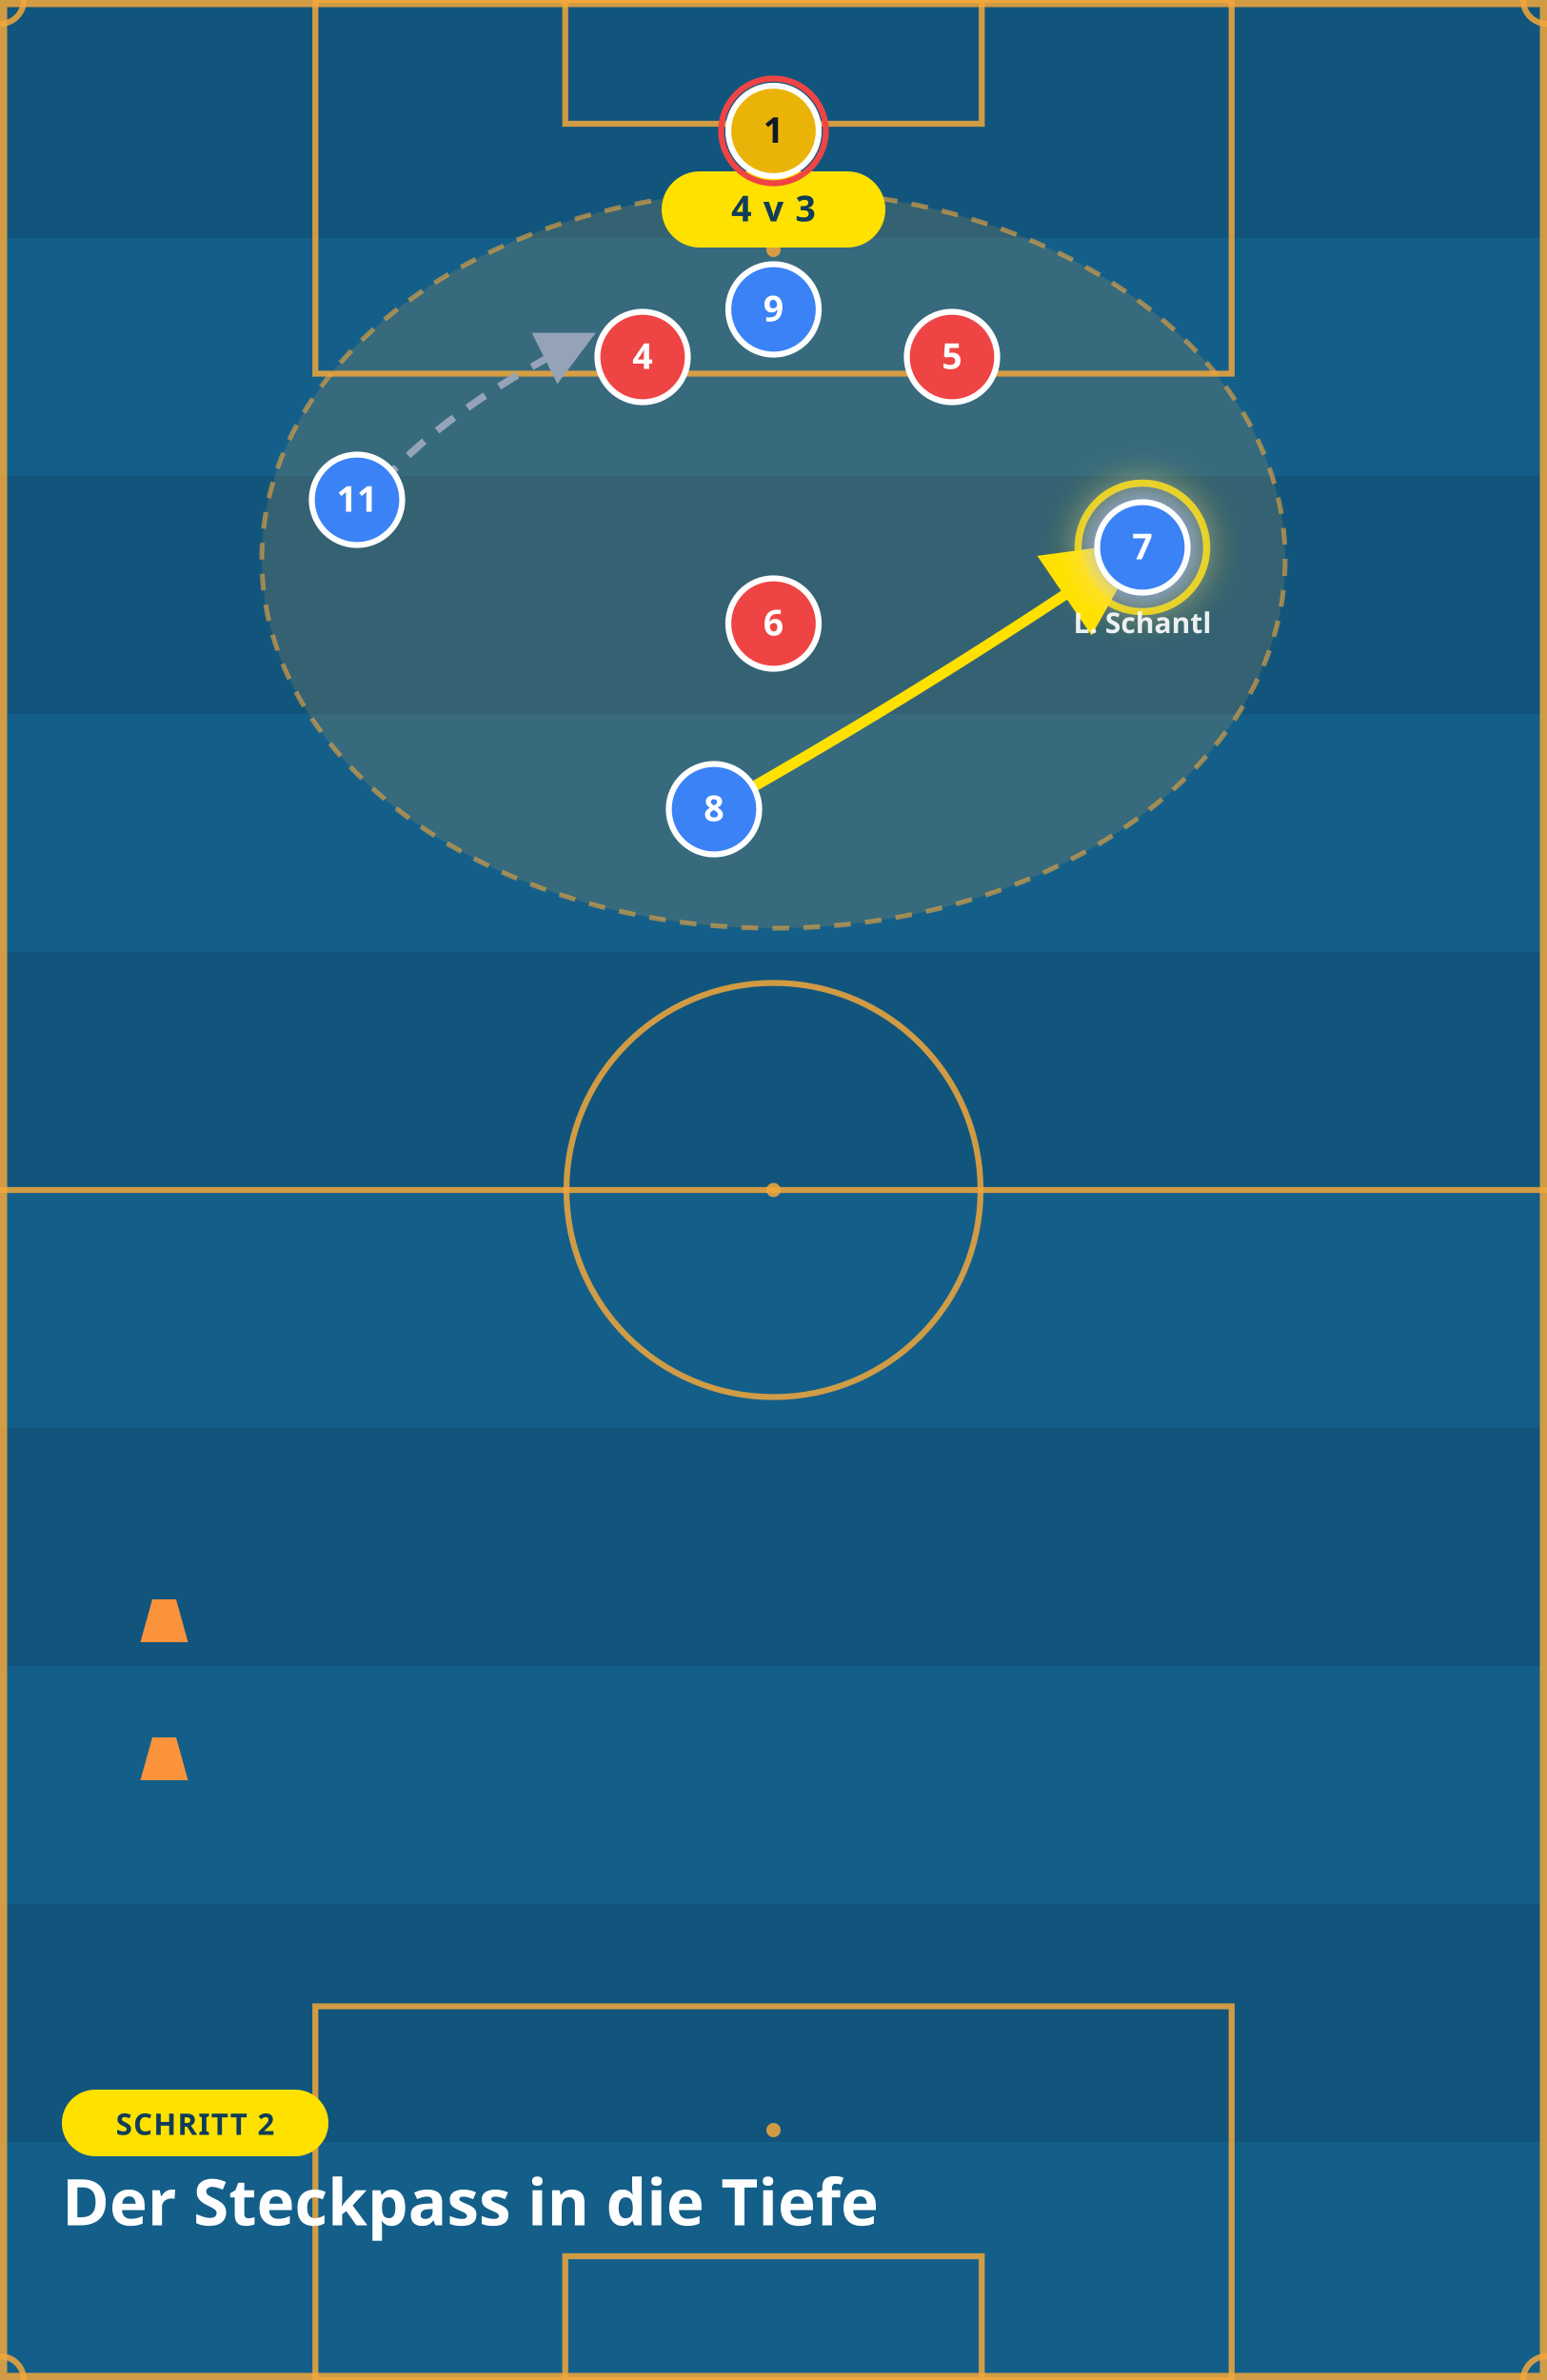
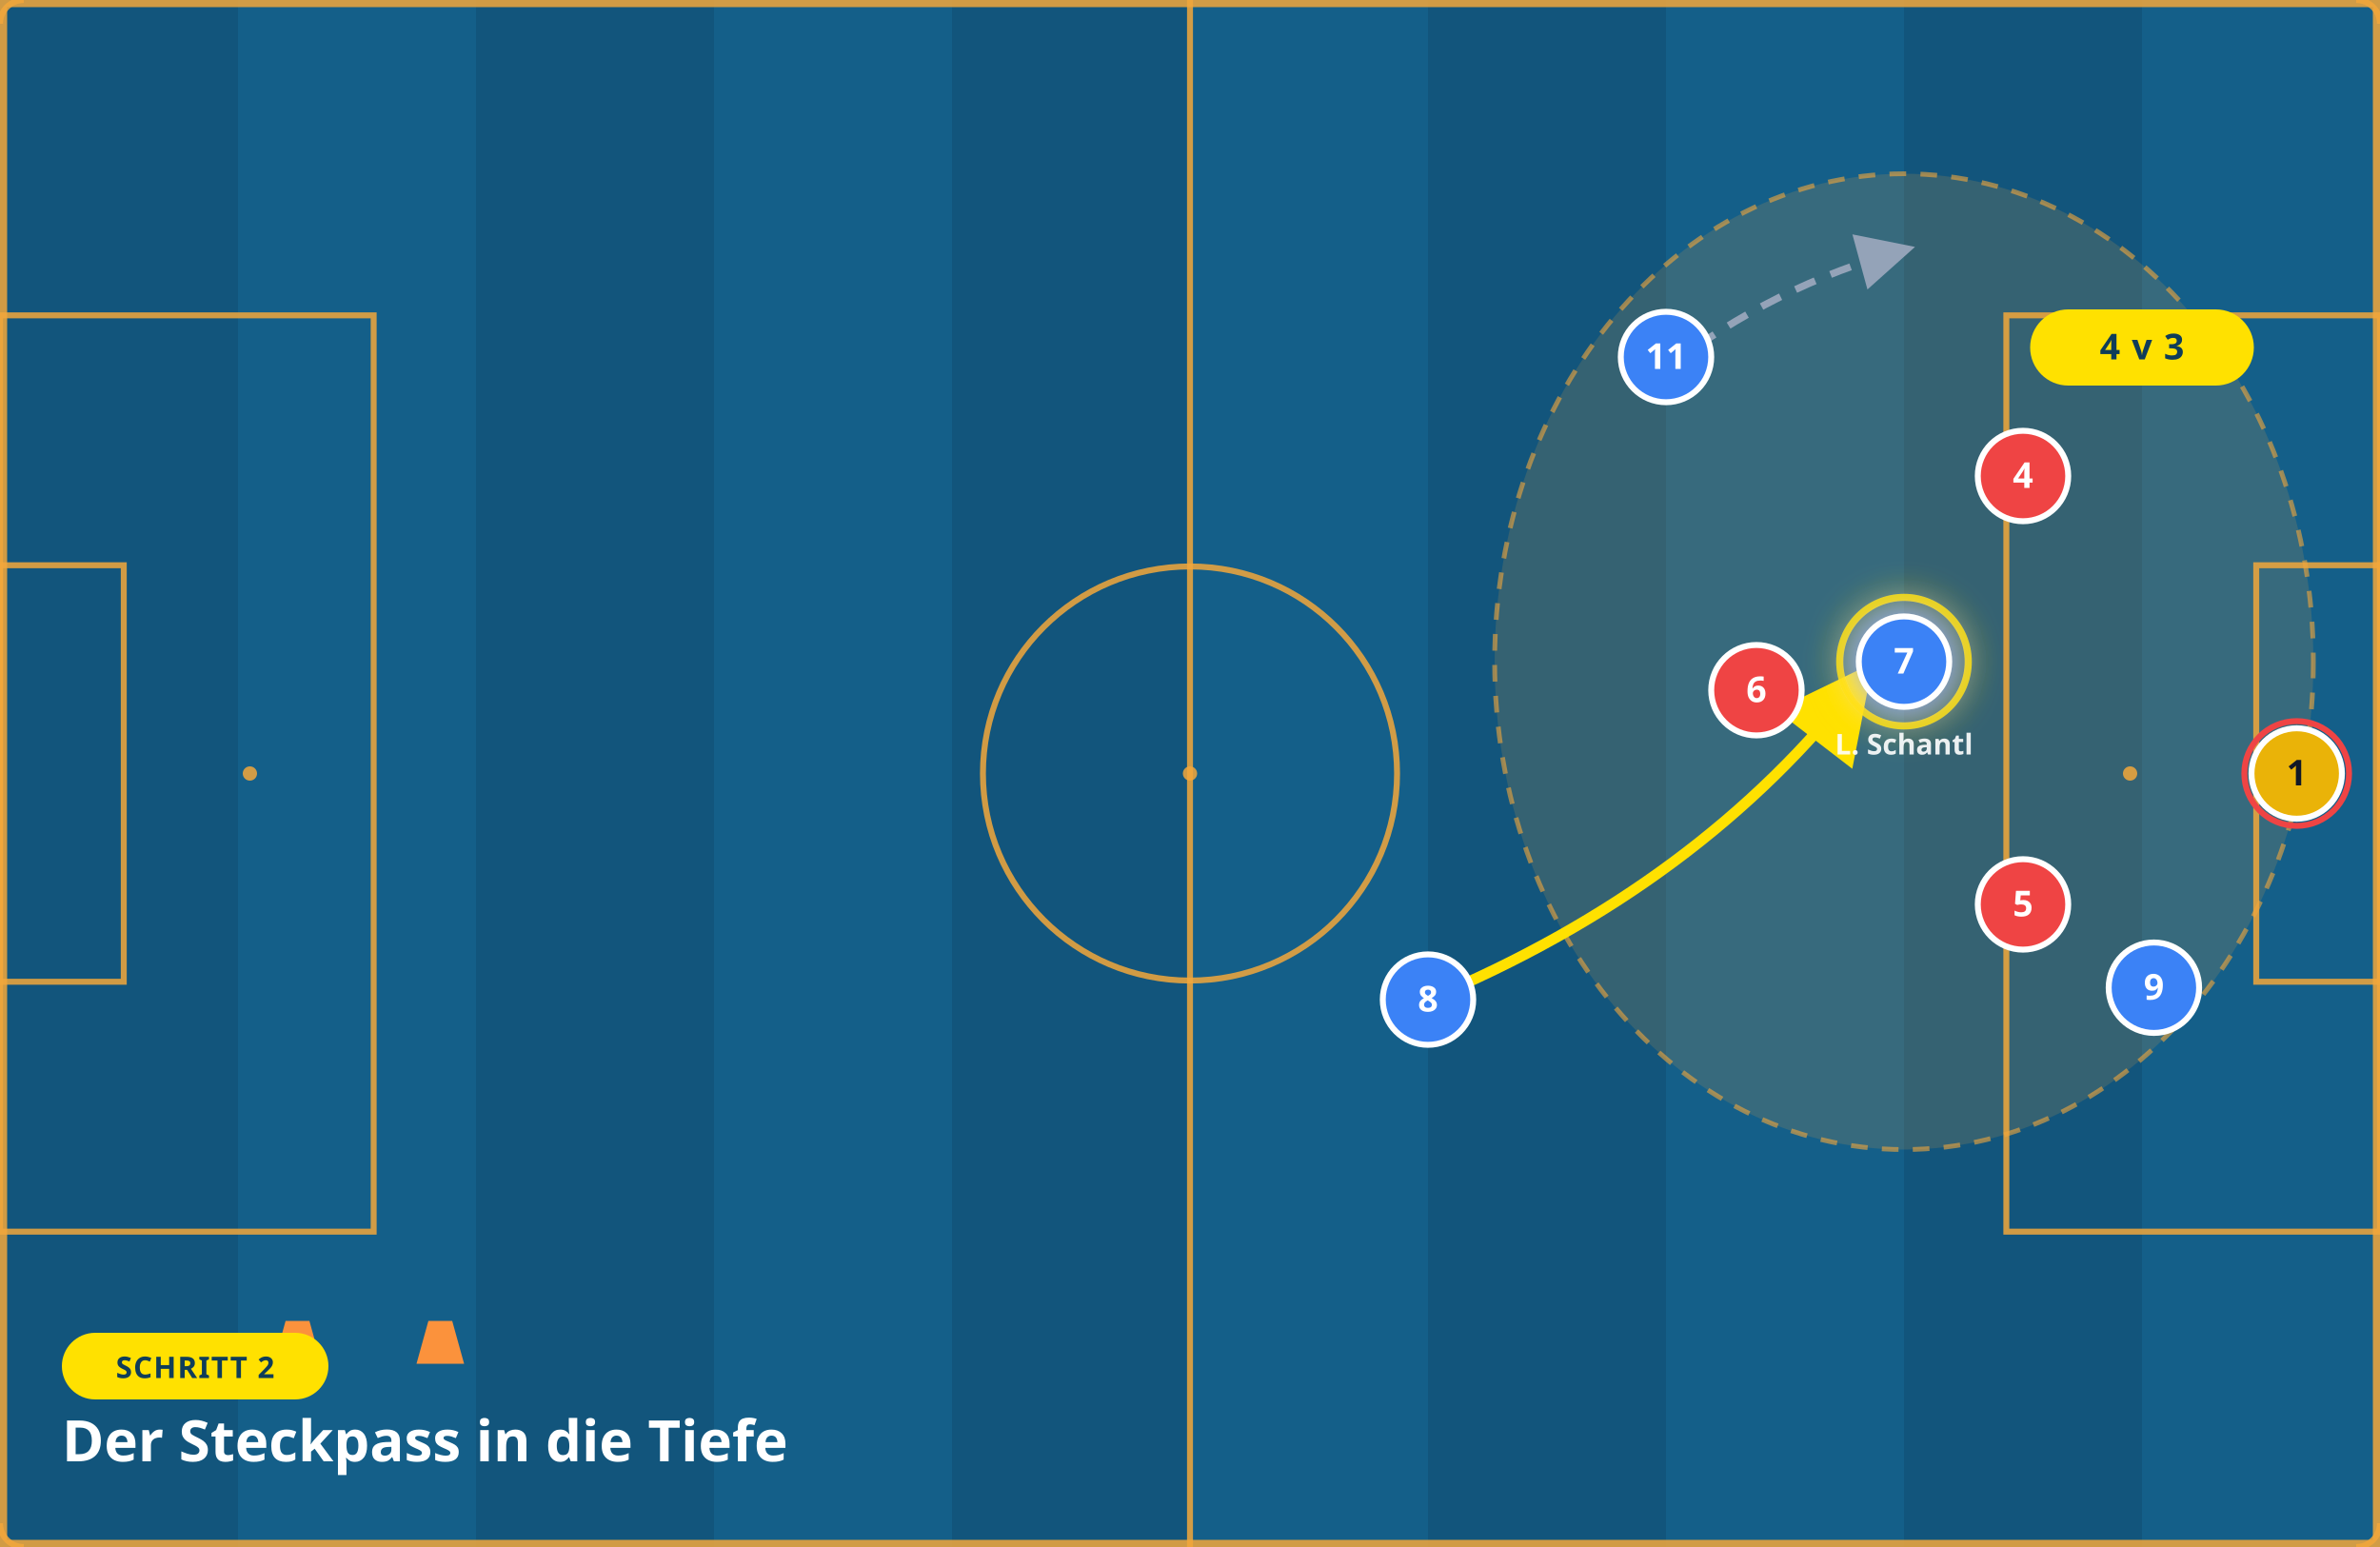
- <svg xmlns="http://www.w3.org/2000/svg" viewBox="0 0 650 1000">
+ <svg xmlns="http://www.w3.org/2000/svg" viewBox="0 0 1000 650">
  <defs>
    <marker id="arrowGold" viewBox="0 0 10 10" refX="8" refY="5" markerWidth="9" markerHeight="9" orient="auto-start-reverse">
      <path d="M0,0 L10,5 L0,10 z" fill="#ffe100" />
    </marker>
    <marker id="arrowGray" viewBox="0 0 10 10" refX="8" refY="5" markerWidth="8" markerHeight="8" orient="auto-start-reverse">
      <path d="M0,0 L10,5 L0,10 z" fill="#94a3b8" />
    </marker>
    <filter id="glow" x="-60%" y="-60%" width="220%" height="220%">
      <feGaussianBlur stdDeviation="6" result="blur" />
      <feMerge>
        <feMergeNode in="blur" />
        <feMergeNode in="SourceGraphic" />
      </feMerge>
    </filter>
  </defs>
  <g>
-     <rect x="0" y="0" width="650" height="1000" fill="#145f89" />
-     <rect x="0" y="0" width="650" height="100" fill="#12557c" />
-     <rect x="0" y="200" width="650" height="100" fill="#12557c" />
-     <rect x="0" y="400" width="650" height="100" fill="#12557c" />
-     <rect x="0" y="600" width="650" height="100" fill="#12557c" />
-     <rect x="0" y="800" width="650" height="100" fill="#12557c" />
+     <rect x="0" y="0" width="1000" height="650" fill="#145f89" />
+     <rect x="0" y="0" width="100" height="650" fill="#12557c" />
+     <rect x="200" y="0" width="100" height="650" fill="#12557c" />
+     <rect x="400" y="0" width="100" height="650" fill="#12557c" />
+     <rect x="600" y="0" width="100" height="650" fill="#12557c" />
+     <rect x="800" y="0" width="100" height="650" fill="#12557c" />
  </g>
  <g stroke="rgba(242,167,59,0.85)" stroke-width="2.5" fill="none">
-     <rect x="1.5" y="1.5" width="647" height="997" stroke-width="3" />
-     <line x1="0" y1="500" x2="650" y2="500" />
-     <circle cx="325" cy="500" r="87" />
-     <circle cx="325" cy="500" r="3" fill="rgba(242,167,59,0.85)" stroke="none" />
-     <rect x="132.5" y="0" width="385" height="157" />
-     <rect x="237.5" y="0" width="175" height="52" />
-     <circle cx="325" cy="105" r="3" fill="rgba(242,167,59,0.85)" stroke="none" />
-     <rect x="132.5" y="843" width="385" height="157" />
-     <rect x="237.5" y="948" width="175" height="52" />
-     <circle cx="325" cy="895" r="3" fill="rgba(242,167,59,0.85)" stroke="none" />
-     <path d="M 10,0 A 10,10 0 0 1 0,10" />
-     <path d="M 640,0 A 10,10 0 0 0 650,10" />
-     <path d="M 10,1000 A 10,10 0 0 0 0,990" />
-     <path d="M 640,1000 A 10,10 0 0 1 650,990" />
+     <rect x="1.5" y="1.5" width="997" height="647" stroke-width="3" />
+     <line x1="500" y1="0" x2="500" y2="650" />
+     <circle cx="500" cy="325" r="87" />
+     <circle cx="500" cy="325" r="3" fill="rgba(242,167,59,0.85)" stroke="none" />
+     <rect x="843" y="132.5" width="157" height="385" />
+     <rect x="948" y="237.5" width="52" height="175" />
+     <circle cx="895" cy="325" r="3" fill="rgba(242,167,59,0.85)" stroke="none" />
+     <rect x="0" y="132.5" width="157" height="385" />
+     <rect x="0" y="237.5" width="52" height="175" />
+     <circle cx="105" cy="325" r="3" fill="rgba(242,167,59,0.85)" stroke="none" />
+     <path d="M 0,10 A 10,10 0 0 1 10,0" />
+     <path d="M 990,0 A 10,10 0 0 1 1000,10" />
+     <path d="M 1000,640 A 10,10 0 0 1 990,650" />
+     <path d="M 10,650 A 10,10 0 0 1 0,640" />
  </g>
-   <ellipse cx="325" cy="235" rx="215" ry="155" fill="#f2a73b" fill-opacity="0.16" stroke="#f2a73b" stroke-opacity="0.6" stroke-width="2" stroke-dasharray="7 6" />
+   <ellipse cx="800" cy="278" rx="172" ry="205" fill="#f2a73b" fill-opacity="0.16" stroke="#f2a73b" stroke-opacity="0.6" stroke-width="2" stroke-dasharray="7 6" />
  <g>
-     <rect x="278" y="72" width="94" height="32" rx="16" fill="#ffe100" />
-     <text x="325" y="93" text-anchor="middle" font-family="system-ui, sans-serif" font-size="15" font-weight="800" fill="#0f3d59" letter-spacing="0.5">4 v 3</text>
+     <rect x="853" y="130" width="94" height="32" rx="16" fill="#ffe100" />
+     <text x="900" y="151" text-anchor="middle" font-family="system-ui, sans-serif" font-size="15" font-weight="800" fill="#0f3d59" letter-spacing="0.5">4 v 3</text>
  </g>
-   <path d="M150,215 Q180,175 246,142" fill="none" stroke="#94a3b8" stroke-width="3" stroke-dasharray="9 7" marker-end="url(#arrowGray)" />
-   <path d="M300,340 Q392,288 474,232" fill="none" stroke="#ffe100" stroke-width="4.5" stroke-linecap="round" marker-end="url(#arrowGold)" />
+   <path d="M700,155 Q745,120 800,105" fill="none" stroke="#94a3b8" stroke-width="3" stroke-dasharray="9 7" marker-end="url(#arrowGray)" />
+   <path d="M600,420 Q715,372 782,285" fill="none" stroke="#ffe100" stroke-width="4.5" stroke-linecap="round" marker-end="url(#arrowGold)" />
  <g fill="#fb923c">
-     <path d="M64,672 L74,672 L79,690 L59,690 Z" />
-     <path d="M64,730 L74,730 L79,748 L59,748 Z" />
+     <path d="M120,555 L130,555 L135,573 L115,573 Z" />
+     <path d="M180,555 L190,555 L195,573 L175,573 Z" />
  </g>
  <g font-family="system-ui, sans-serif" font-weight="800" font-size="15" text-anchor="middle">
    <g>
-       <circle cx="325" cy="55" r="22" fill="none" stroke="#ef4444" stroke-width="2.5" />
-       <circle cx="325" cy="55" r="19" fill="#eab308" stroke="#ffffff" stroke-width="2.5" />
-       <text x="325" y="60" fill="#111827">1</text>
+       <circle cx="965" cy="325" r="22" fill="none" stroke="#ef4444" stroke-width="2.5" />
+       <circle cx="965" cy="325" r="19" fill="#eab308" stroke="#ffffff" stroke-width="2.5" />
+       <text x="965" y="330" fill="#111827">1</text>
    </g>
    <g>
-       <circle cx="270" cy="150" r="19" fill="#ef4444" stroke="#ffffff" stroke-width="2.5" />
-       <text x="270" y="155" fill="#ffffff">4</text>
+       <circle cx="850" cy="200" r="19" fill="#ef4444" stroke="#ffffff" stroke-width="2.5" />
+       <text x="850" y="205" fill="#ffffff">4</text>
    </g>
    <g>
-       <circle cx="400" cy="150" r="19" fill="#ef4444" stroke="#ffffff" stroke-width="2.5" />
-       <text x="400" y="155" fill="#ffffff">5</text>
+       <circle cx="850" cy="380" r="19" fill="#ef4444" stroke="#ffffff" stroke-width="2.5" />
+       <text x="850" y="385" fill="#ffffff">5</text>
    </g>
    <g>
-       <circle cx="325" cy="262" r="19" fill="#ef4444" stroke="#ffffff" stroke-width="2.5" />
-       <text x="325" y="267" fill="#ffffff">6</text>
+       <circle cx="738" cy="290" r="19" fill="#ef4444" stroke="#ffffff" stroke-width="2.5" />
+       <text x="738" y="295" fill="#ffffff">6</text>
    </g>
  </g>
  <g font-family="system-ui, sans-serif" font-weight="800" font-size="15" text-anchor="middle">
    <g>
-       <circle cx="150" cy="210" r="19" fill="#3b82f6" stroke="#ffffff" stroke-width="2.5" />
-       <text x="150" y="215" fill="#ffffff">11</text>
+       <circle cx="700" cy="150" r="19" fill="#3b82f6" stroke="#ffffff" stroke-width="2.5" />
+       <text x="700" y="155" fill="#ffffff">11</text>
    </g>
    <g>
-       <circle cx="300" cy="340" r="19" fill="#3b82f6" stroke="#ffffff" stroke-width="2.5" />
-       <text x="300" y="345" fill="#ffffff">8</text>
+       <circle cx="600" cy="420" r="19" fill="#3b82f6" stroke="#ffffff" stroke-width="2.5" />
+       <text x="600" y="425" fill="#ffffff">8</text>
    </g>
    <g>
-       <circle cx="325" cy="130" r="19" fill="#3b82f6" stroke="#ffffff" stroke-width="2.5" />
-       <text x="325" y="135" fill="#ffffff">9</text>
+       <circle cx="905" cy="415" r="19" fill="#3b82f6" stroke="#ffffff" stroke-width="2.5" />
+       <text x="905" y="420" fill="#ffffff">9</text>
    </g>
    <g filter="url(#glow)">
-       <circle cx="480" cy="230" r="27" fill="none" stroke="#ffe100" stroke-width="3" opacity="0.85" />
-       <circle cx="480" cy="230" r="19" fill="#3b82f6" stroke="#ffffff" stroke-width="2.5" />
-       <text x="480" y="235" fill="#ffffff">7</text>
+       <circle cx="800" cy="278" r="27" fill="none" stroke="#ffe100" stroke-width="3" opacity="0.85" />
+       <circle cx="800" cy="278" r="19" fill="#3b82f6" stroke="#ffffff" stroke-width="2.5" />
+       <text x="800" y="283" fill="#ffffff">7</text>
    </g>
-     <text x="480" y="266" fill="#ffffff" font-size="12" font-weight="600" opacity="0.9">L. Schantl</text>
+     <text x="800" y="317" fill="#ffffff" font-size="12" font-weight="600" opacity="0.9">L. Schantl</text>
  </g>
  <g>
-     <rect x="26" y="878" width="112" height="28" rx="14" fill="#ffe100" />
-     <text x="82" y="897" text-anchor="middle" font-family="system-ui, sans-serif" font-size="12.5" font-weight="800" fill="#0f3d59" letter-spacing="0.5">SCHRITT 2</text>
-     <text x="26" y="935" font-family="system-ui, sans-serif" font-size="27" font-weight="800" fill="#ffffff">Der Steckpass in die Tiefe</text>
+     <rect x="26" y="560" width="112" height="28" rx="14" fill="#ffe100" />
+     <text x="82" y="579" text-anchor="middle" font-family="system-ui, sans-serif" font-size="12.5" font-weight="800" fill="#0f3d59" letter-spacing="0.5">SCHRITT 2</text>
+     <text x="26" y="614" font-family="system-ui, sans-serif" font-size="24" font-weight="800" fill="#ffffff">Der Steckpass in die Tiefe</text>
  </g>
</svg>
